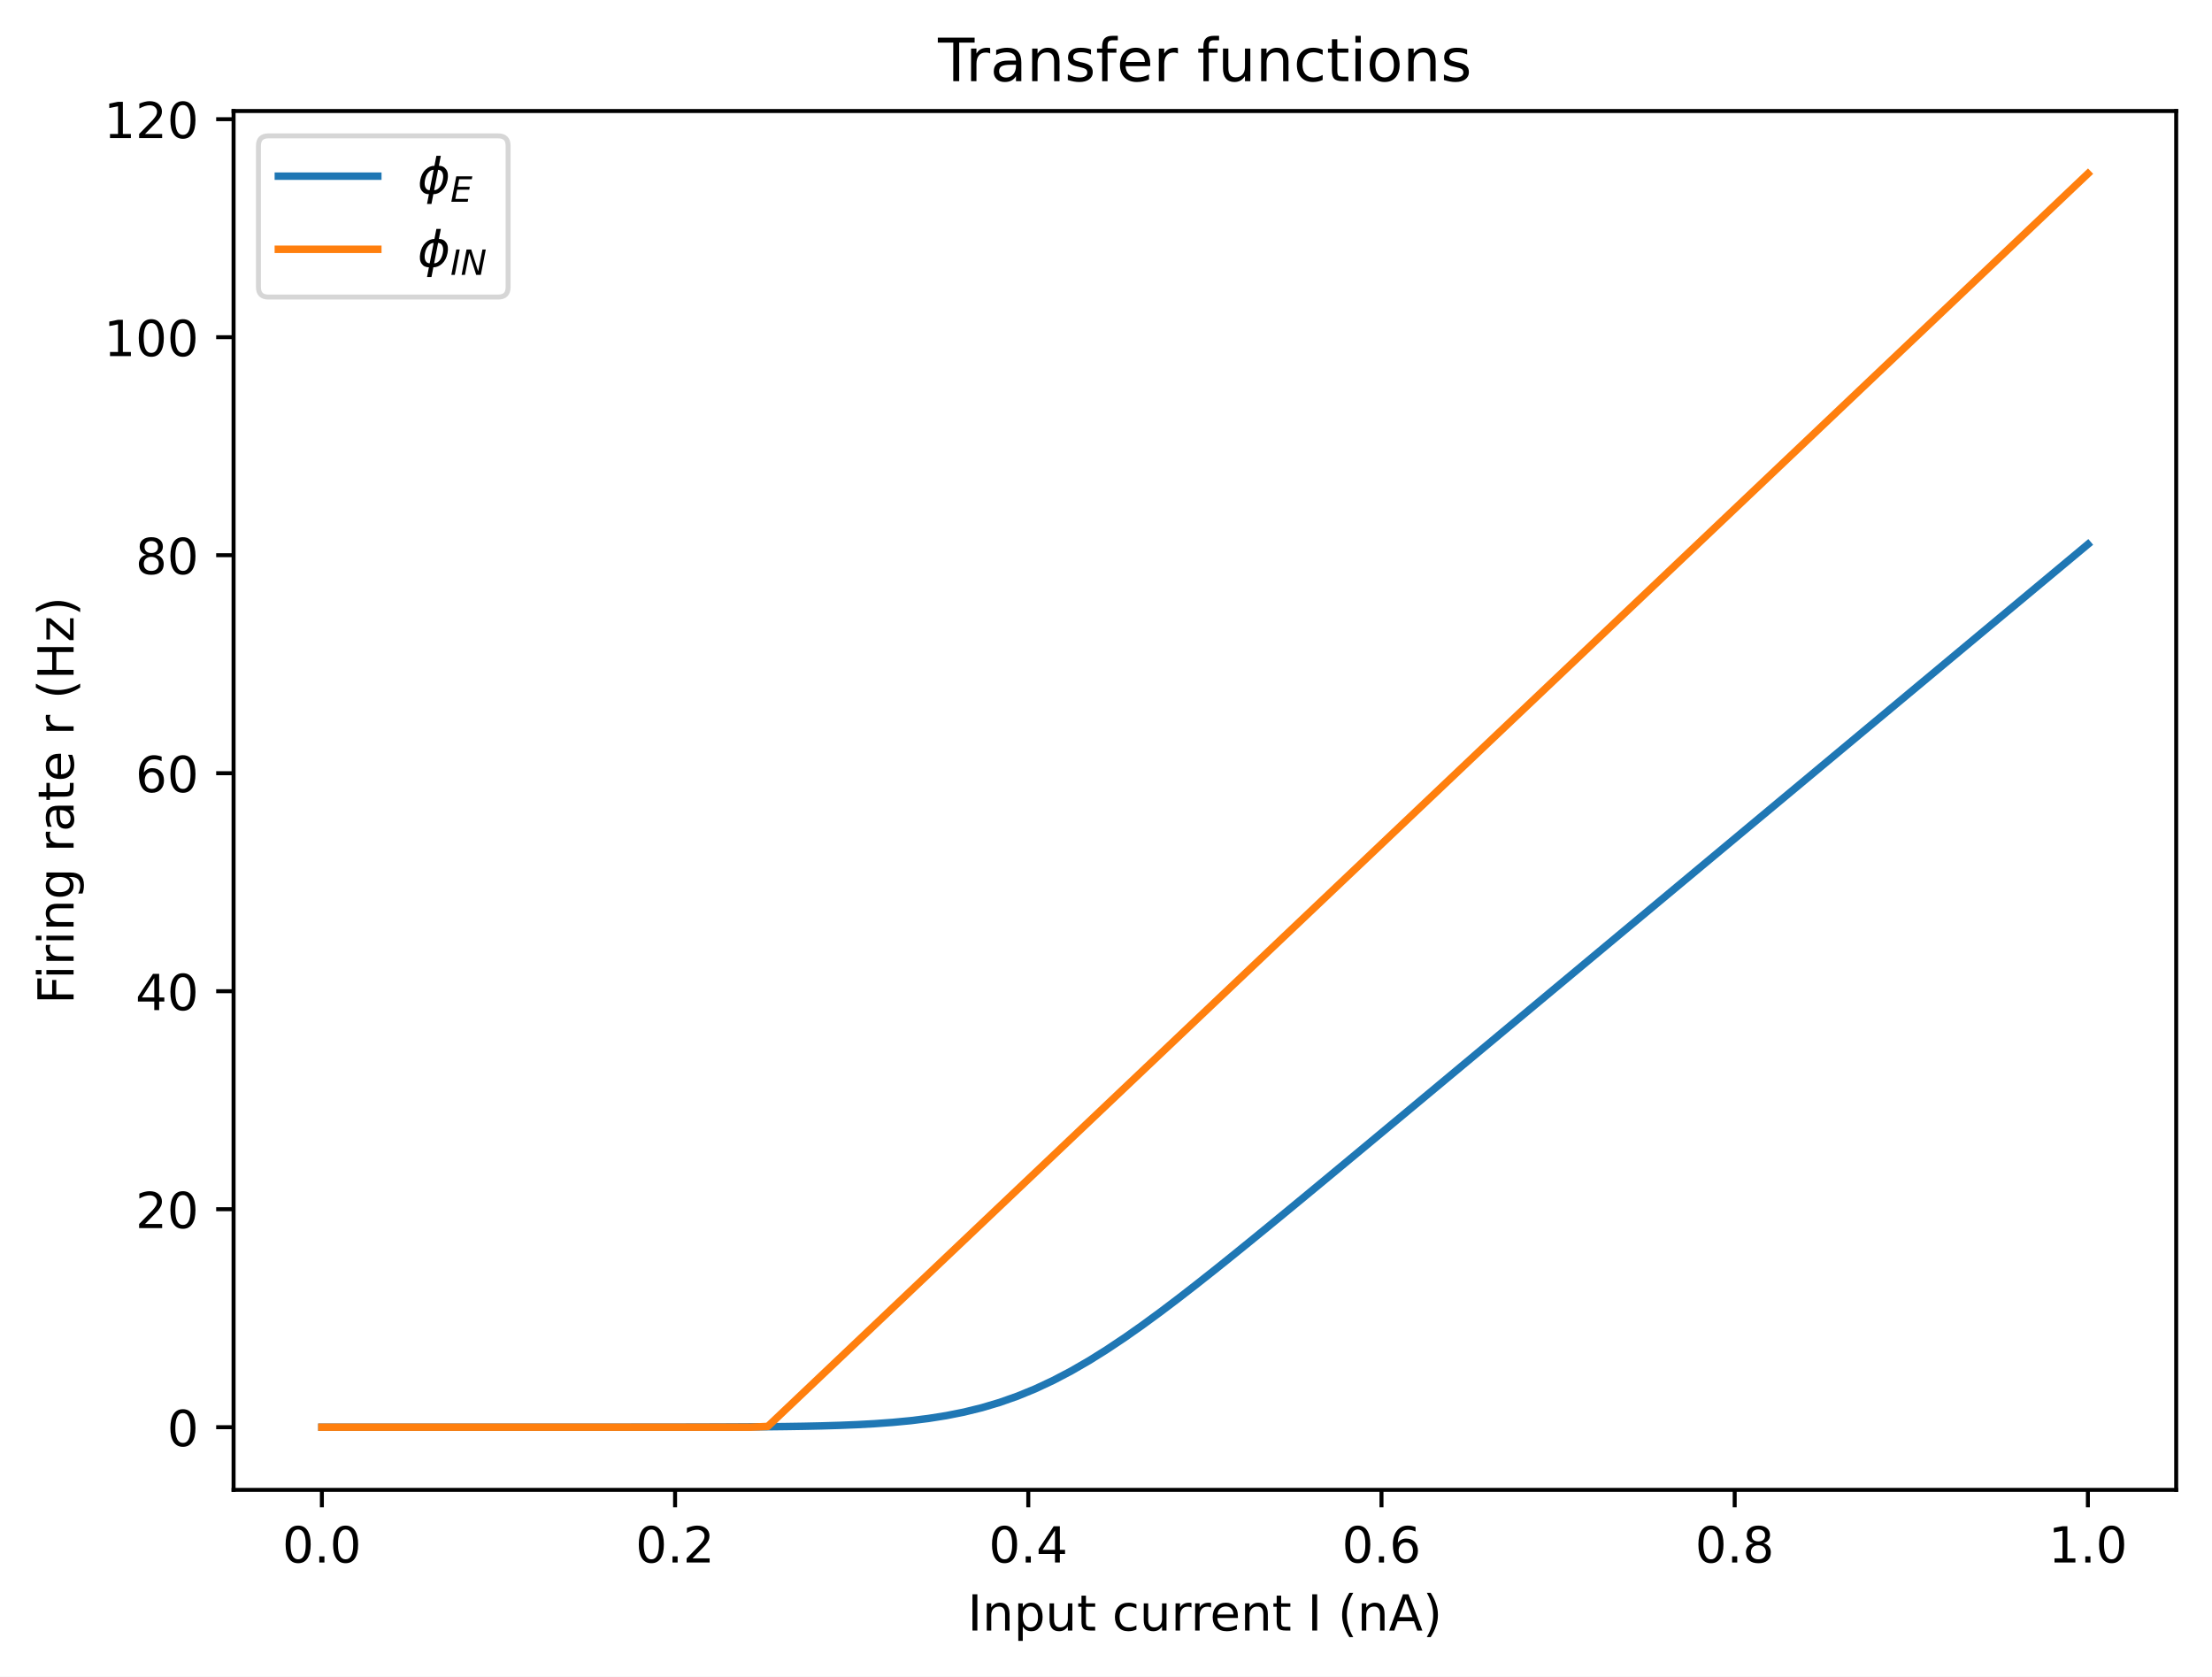
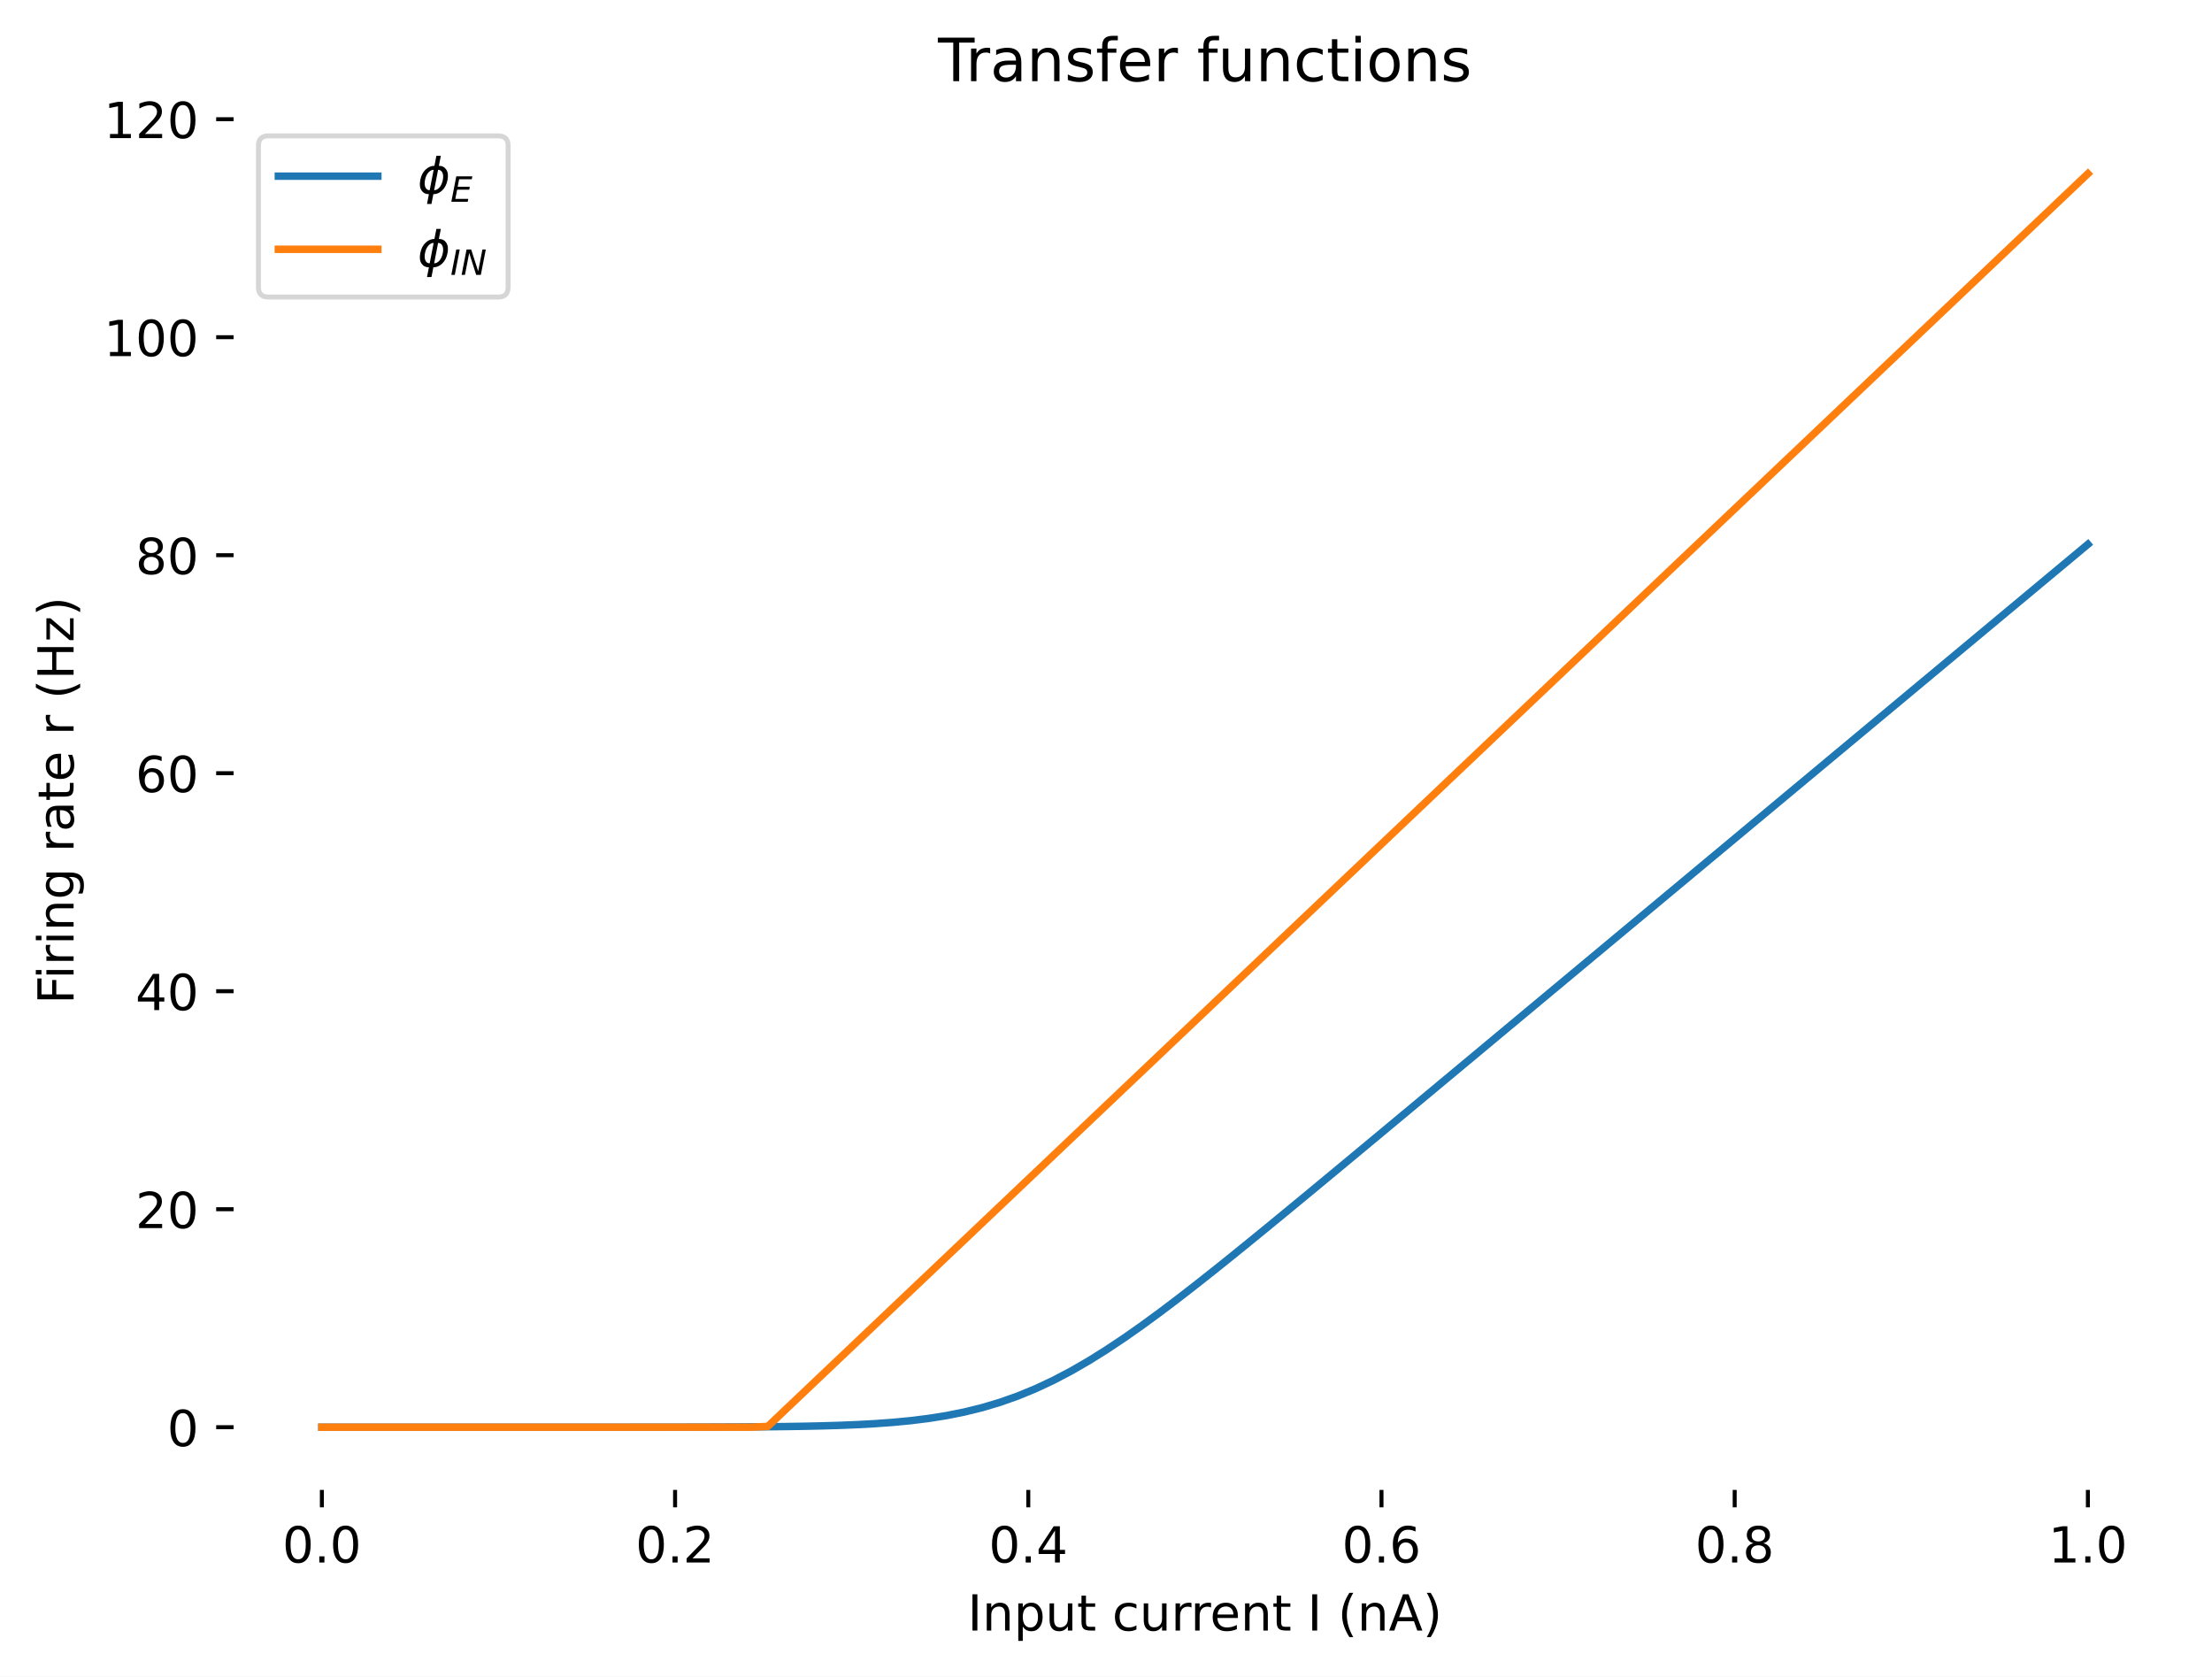
<svg xmlns="http://www.w3.org/2000/svg" xmlns:xlink="http://www.w3.org/1999/xlink" width="444.766pt" height="337.074pt" viewBox="0 0 444.766 337.074" version="1.1">
  <defs>
    <style type="text/css">*{stroke-linejoin: round; stroke-linecap: butt}</style>
  </defs>
  <g id="figure_1">
    <g id="patch_1">
      <path d="M 0 337.074  L 444.766 337.074  L 444.766 0  L 0 0  z " style="fill: #ffffff" />
    </g>
    <g id="axes_1">
      <g id="patch_2">
        <path d="M 46.966 299.518  L 437.566 299.518  L 437.566 22.318  L 46.966 22.318  z " style="fill: #ffffff" />
      </g>
      <g id="matplotlib.axis_1">
        <g id="xtick_1">
          <g id="line2d_1">
            <defs>
-               <path id="m1533c04a6b" d="M 0 0  L 0 3.5  " style="stroke: #000000; stroke-width: 0.8" />
-             </defs>
-             <g>
-               <use xlink:href="#m1533c04a6b" x="64.72" y="299.518" style="stroke: #000000; stroke-width: 0.8" />
+               <path id="m8842fc9a9f" d="M 0 0  L 0 3.5  " style="stroke: #000000; stroke-width: 0.8" />
+             </defs>
+             <g>
+               <use xlink:href="#m8842fc9a9f" x="64.72" y="299.518" style="stroke: #000000; stroke-width: 0.8" />
            </g>
          </g>
          <g id="text_1">
            <g transform="translate(56.76861 314.1166) scale(0.1 -0.1)">
              <defs>
                <path id="DejaVuSans-30" d="M 2034 4250  Q 1547 4250 1301 3770  Q 1056 3291 1056 2328  Q 1056 1369 1301 889  Q 1547 409 2034 409  Q 2525 409 2770 889  Q 3016 1369 3016 2328  Q 3016 3291 2770 3770  Q 2525 4250 2034 4250  z M 2034 4750  Q 2819 4750 3233 4129  Q 3647 3509 3647 2328  Q 3647 1150 3233 529  Q 2819 -91 2034 -91  Q 1250 -91 836 529  Q 422 1150 422 2328  Q 422 3509 836 4129  Q 1250 4750 2034 4750  z " transform="scale(0.015625)" />
                <path id="DejaVuSans-2e" d="M 684 794  L 1344 794  L 1344 0  L 684 0  L 684 794  z " transform="scale(0.015625)" />
              </defs>
              <use xlink:href="#DejaVuSans-30" />
              <use xlink:href="#DejaVuSans-2e" x="63.623" />
              <use xlink:href="#DejaVuSans-30" x="95.41" />
            </g>
          </g>
        </g>
        <g id="xtick_2">
          <g id="line2d_2">
            <g>
-               <use xlink:href="#m1533c04a6b" x="135.738" y="299.518" style="stroke: #000000; stroke-width: 0.8" />
+               <use xlink:href="#m8842fc9a9f" x="135.738" y="299.518" style="stroke: #000000; stroke-width: 0.8" />
            </g>
          </g>
          <g id="text_2">
            <g transform="translate(127.7868 314.1166) scale(0.1 -0.1)">
              <defs>
                <path id="DejaVuSans-32" d="M 1228 531  L 3431 531  L 3431 0  L 469 0  L 469 531  Q 828 903 1448 1529  Q 2069 2156 2228 2338  Q 2531 2678 2651 2914  Q 2772 3150 2772 3378  Q 2772 3750 2511 3984  Q 2250 4219 1831 4219  Q 1534 4219 1204 4116  Q 875 4013 500 3803  L 500 4441  Q 881 4594 1212 4672  Q 1544 4750 1819 4750  Q 2544 4750 2975 4387  Q 3406 4025 3406 3419  Q 3406 3131 3298 2873  Q 3191 2616 2906 2266  Q 2828 2175 2409 1742  Q 1991 1309 1228 531  z " transform="scale(0.015625)" />
              </defs>
              <use xlink:href="#DejaVuSans-30" />
              <use xlink:href="#DejaVuSans-2e" x="63.623" />
              <use xlink:href="#DejaVuSans-32" x="95.41" />
            </g>
          </g>
        </g>
        <g id="xtick_3">
          <g id="line2d_3">
            <g>
-               <use xlink:href="#m1533c04a6b" x="206.757" y="299.518" style="stroke: #000000; stroke-width: 0.8" />
+               <use xlink:href="#m8842fc9a9f" x="206.757" y="299.518" style="stroke: #000000; stroke-width: 0.8" />
            </g>
          </g>
          <g id="text_3">
            <g transform="translate(198.805 314.1166) scale(0.1 -0.1)">
              <defs>
                <path id="DejaVuSans-34" d="M 2419 4116  L 825 1625  L 2419 1625  L 2419 4116  z M 2253 4666  L 3047 4666  L 3047 1625  L 3713 1625  L 3713 1100  L 3047 1100  L 3047 0  L 2419 0  L 2419 1100  L 313 1100  L 313 1709  L 2253 4666  z " transform="scale(0.015625)" />
              </defs>
              <use xlink:href="#DejaVuSans-30" />
              <use xlink:href="#DejaVuSans-2e" x="63.623" />
              <use xlink:href="#DejaVuSans-34" x="95.41" />
            </g>
          </g>
        </g>
        <g id="xtick_4">
          <g id="line2d_4">
            <g>
-               <use xlink:href="#m1533c04a6b" x="277.775" y="299.518" style="stroke: #000000; stroke-width: 0.8" />
+               <use xlink:href="#m8842fc9a9f" x="277.775" y="299.518" style="stroke: #000000; stroke-width: 0.8" />
            </g>
          </g>
          <g id="text_4">
            <g transform="translate(269.8232 314.1166) scale(0.1 -0.1)">
              <defs>
                <path id="DejaVuSans-36" d="M 2113 2584  Q 1688 2584 1439 2293  Q 1191 2003 1191 1497  Q 1191 994 1439 701  Q 1688 409 2113 409  Q 2538 409 2786 701  Q 3034 994 3034 1497  Q 3034 2003 2786 2293  Q 2538 2584 2113 2584  z M 3366 4563  L 3366 3988  Q 3128 4100 2886 4159  Q 2644 4219 2406 4219  Q 1781 4219 1451 3797  Q 1122 3375 1075 2522  Q 1259 2794 1537 2939  Q 1816 3084 2150 3084  Q 2853 3084 3261 2657  Q 3669 2231 3669 1497  Q 3669 778 3244 343  Q 2819 -91 2113 -91  Q 1303 -91 875 529  Q 447 1150 447 2328  Q 447 3434 972 4092  Q 1497 4750 2381 4750  Q 2619 4750 2861 4703  Q 3103 4656 3366 4563  z " transform="scale(0.015625)" />
              </defs>
              <use xlink:href="#DejaVuSans-30" />
              <use xlink:href="#DejaVuSans-2e" x="63.623" />
              <use xlink:href="#DejaVuSans-36" x="95.41" />
            </g>
          </g>
        </g>
        <g id="xtick_5">
          <g id="line2d_5">
            <g>
-               <use xlink:href="#m1533c04a6b" x="348.793" y="299.518" style="stroke: #000000; stroke-width: 0.8" />
+               <use xlink:href="#m8842fc9a9f" x="348.793" y="299.518" style="stroke: #000000; stroke-width: 0.8" />
            </g>
          </g>
          <g id="text_5">
            <g transform="translate(340.8413 314.1166) scale(0.1 -0.1)">
              <defs>
                <path id="DejaVuSans-38" d="M 2034 2216  Q 1584 2216 1326 1975  Q 1069 1734 1069 1313  Q 1069 891 1326 650  Q 1584 409 2034 409  Q 2484 409 2743 651  Q 3003 894 3003 1313  Q 3003 1734 2745 1975  Q 2488 2216 2034 2216  z M 1403 2484  Q 997 2584 770 2862  Q 544 3141 544 3541  Q 544 4100 942 4425  Q 1341 4750 2034 4750  Q 2731 4750 3128 4425  Q 3525 4100 3525 3541  Q 3525 3141 3298 2862  Q 3072 2584 2669 2484  Q 3125 2378 3379 2068  Q 3634 1759 3634 1313  Q 3634 634 3220 271  Q 2806 -91 2034 -91  Q 1263 -91 848 271  Q 434 634 434 1313  Q 434 1759 690 2068  Q 947 2378 1403 2484  z M 1172 3481  Q 1172 3119 1398 2916  Q 1625 2713 2034 2713  Q 2441 2713 2670 2916  Q 2900 3119 2900 3481  Q 2900 3844 2670 4047  Q 2441 4250 2034 4250  Q 1625 4250 1398 4047  Q 1172 3844 1172 3481  z " transform="scale(0.015625)" />
              </defs>
              <use xlink:href="#DejaVuSans-30" />
              <use xlink:href="#DejaVuSans-2e" x="63.623" />
              <use xlink:href="#DejaVuSans-38" x="95.41" />
            </g>
          </g>
        </g>
        <g id="xtick_6">
          <g id="line2d_6">
            <g>
-               <use xlink:href="#m1533c04a6b" x="419.811" y="299.518" style="stroke: #000000; stroke-width: 0.8" />
+               <use xlink:href="#m8842fc9a9f" x="419.811" y="299.518" style="stroke: #000000; stroke-width: 0.8" />
            </g>
          </g>
          <g id="text_6">
            <g transform="translate(411.8595 314.1166) scale(0.1 -0.1)">
              <defs>
                <path id="DejaVuSans-31" d="M 794 531  L 1825 531  L 1825 4091  L 703 3866  L 703 4441  L 1819 4666  L 2450 4666  L 2450 531  L 3481 531  L 3481 0  L 794 0  L 794 531  z " transform="scale(0.015625)" />
              </defs>
              <use xlink:href="#DejaVuSans-31" />
              <use xlink:href="#DejaVuSans-2e" x="63.623" />
              <use xlink:href="#DejaVuSans-30" x="95.41" />
            </g>
          </g>
        </g>
        <g id="text_7">
          <g transform="translate(194.5516 327.7947) scale(0.1 -0.1)">
            <defs>
              <path id="DejaVuSans-49" d="M 628 4666  L 1259 4666  L 1259 0  L 628 0  L 628 4666  z " transform="scale(0.015625)" />
              <path id="DejaVuSans-6e" d="M 3513 2113  L 3513 0  L 2938 0  L 2938 2094  Q 2938 2591 2744 2837  Q 2550 3084 2163 3084  Q 1697 3084 1428 2787  Q 1159 2491 1159 1978  L 1159 0  L 581 0  L 581 3500  L 1159 3500  L 1159 2956  Q 1366 3272 1645 3428  Q 1925 3584 2291 3584  Q 2894 3584 3203 3211  Q 3513 2838 3513 2113  z " transform="scale(0.015625)" />
              <path id="DejaVuSans-70" d="M 1159 525  L 1159 -1331  L 581 -1331  L 581 3500  L 1159 3500  L 1159 2969  Q 1341 3281 1617 3432  Q 1894 3584 2278 3584  Q 2916 3584 3314 3078  Q 3713 2572 3713 1747  Q 3713 922 3314 415  Q 2916 -91 2278 -91  Q 1894 -91 1617 61  Q 1341 213 1159 525  z M 3116 1747  Q 3116 2381 2855 2742  Q 2594 3103 2138 3103  Q 1681 3103 1420 2742  Q 1159 2381 1159 1747  Q 1159 1113 1420 752  Q 1681 391 2138 391  Q 2594 391 2855 752  Q 3116 1113 3116 1747  z " transform="scale(0.015625)" />
              <path id="DejaVuSans-75" d="M 544 1381  L 544 3500  L 1119 3500  L 1119 1403  Q 1119 906 1312 657  Q 1506 409 1894 409  Q 2359 409 2629 706  Q 2900 1003 2900 1516  L 2900 3500  L 3475 3500  L 3475 0  L 2900 0  L 2900 538  Q 2691 219 2414 64  Q 2138 -91 1772 -91  Q 1169 -91 856 284  Q 544 659 544 1381  z M 1991 3584  L 1991 3584  z " transform="scale(0.015625)" />
              <path id="DejaVuSans-74" d="M 1172 4494  L 1172 3500  L 2356 3500  L 2356 3053  L 1172 3053  L 1172 1153  Q 1172 725 1289 603  Q 1406 481 1766 481  L 2356 481  L 2356 0  L 1766 0  Q 1100 0 847 248  Q 594 497 594 1153  L 594 3053  L 172 3053  L 172 3500  L 594 3500  L 594 4494  L 1172 4494  z " transform="scale(0.015625)" />
              <path id="DejaVuSans-20" transform="scale(0.015625)" />
              <path id="DejaVuSans-63" d="M 3122 3366  L 3122 2828  Q 2878 2963 2633 3030  Q 2388 3097 2138 3097  Q 1578 3097 1268 2742  Q 959 2388 959 1747  Q 959 1106 1268 751  Q 1578 397 2138 397  Q 2388 397 2633 464  Q 2878 531 3122 666  L 3122 134  Q 2881 22 2623 -34  Q 2366 -91 2075 -91  Q 1284 -91 818 406  Q 353 903 353 1747  Q 353 2603 823 3093  Q 1294 3584 2113 3584  Q 2378 3584 2631 3529  Q 2884 3475 3122 3366  z " transform="scale(0.015625)" />
              <path id="DejaVuSans-72" d="M 2631 2963  Q 2534 3019 2420 3045  Q 2306 3072 2169 3072  Q 1681 3072 1420 2755  Q 1159 2438 1159 1844  L 1159 0  L 581 0  L 581 3500  L 1159 3500  L 1159 2956  Q 1341 3275 1631 3429  Q 1922 3584 2338 3584  Q 2397 3584 2469 3576  Q 2541 3569 2628 3553  L 2631 2963  z " transform="scale(0.015625)" />
              <path id="DejaVuSans-65" d="M 3597 1894  L 3597 1613  L 953 1613  Q 991 1019 1311 708  Q 1631 397 2203 397  Q 2534 397 2845 478  Q 3156 559 3463 722  L 3463 178  Q 3153 47 2828 -22  Q 2503 -91 2169 -91  Q 1331 -91 842 396  Q 353 884 353 1716  Q 353 2575 817 3079  Q 1281 3584 2069 3584  Q 2775 3584 3186 3129  Q 3597 2675 3597 1894  z M 3022 2063  Q 3016 2534 2758 2815  Q 2500 3097 2075 3097  Q 1594 3097 1305 2825  Q 1016 2553 972 2059  L 3022 2063  z " transform="scale(0.015625)" />
              <path id="DejaVuSans-28" d="M 1984 4856  Q 1566 4138 1362 3434  Q 1159 2731 1159 2009  Q 1159 1288 1364 580  Q 1569 -128 1984 -844  L 1484 -844  Q 1016 -109 783 600  Q 550 1309 550 2009  Q 550 2706 781 3412  Q 1013 4119 1484 4856  L 1984 4856  z " transform="scale(0.015625)" />
              <path id="DejaVuSans-41" d="M 2188 4044  L 1331 1722  L 3047 1722  L 2188 4044  z M 1831 4666  L 2547 4666  L 4325 0  L 3669 0  L 3244 1197  L 1141 1197  L 716 0  L 50 0  L 1831 4666  z " transform="scale(0.015625)" />
              <path id="DejaVuSans-29" d="M 513 4856  L 1013 4856  Q 1481 4119 1714 3412  Q 1947 2706 1947 2009  Q 1947 1309 1714 600  Q 1481 -109 1013 -844  L 513 -844  Q 928 -128 1133 580  Q 1338 1288 1338 2009  Q 1338 2731 1133 3434  Q 928 4138 513 4856  z " transform="scale(0.015625)" />
            </defs>
            <use xlink:href="#DejaVuSans-49" />
            <use xlink:href="#DejaVuSans-6e" x="29.492" />
            <use xlink:href="#DejaVuSans-70" x="92.871" />
            <use xlink:href="#DejaVuSans-75" x="156.348" />
            <use xlink:href="#DejaVuSans-74" x="219.727" />
            <use xlink:href="#DejaVuSans-20" x="258.936" />
            <use xlink:href="#DejaVuSans-63" x="290.723" />
            <use xlink:href="#DejaVuSans-75" x="345.703" />
            <use xlink:href="#DejaVuSans-72" x="409.082" />
            <use xlink:href="#DejaVuSans-72" x="448.445" />
            <use xlink:href="#DejaVuSans-65" x="487.309" />
            <use xlink:href="#DejaVuSans-6e" x="548.832" />
            <use xlink:href="#DejaVuSans-74" x="612.211" />
            <use xlink:href="#DejaVuSans-20" x="651.42" />
            <use xlink:href="#DejaVuSans-49" x="683.207" />
            <use xlink:href="#DejaVuSans-20" x="712.699" />
            <use xlink:href="#DejaVuSans-28" x="744.486" />
            <use xlink:href="#DejaVuSans-6e" x="783.5" />
            <use xlink:href="#DejaVuSans-41" x="846.879" />
            <use xlink:href="#DejaVuSans-29" x="915.287" />
          </g>
        </g>
      </g>
      <g id="matplotlib.axis_2">
        <g id="ytick_1">
          <g id="line2d_7">
            <defs>
-               <path id="m92f92d5580" d="M 0 0  L -3.5 0  " style="stroke: #000000; stroke-width: 0.8" />
-             </defs>
-             <g>
-               <use xlink:href="#m92f92d5580" x="46.966" y="286.918" style="stroke: #000000; stroke-width: 0.8" />
+               <path id="ma4f7af362f" d="M 0 0  L -3.5 0  " style="stroke: #000000; stroke-width: 0.8" />
+             </defs>
+             <g>
+               <use xlink:href="#ma4f7af362f" x="46.966" y="286.918" style="stroke: #000000; stroke-width: 0.8" />
            </g>
          </g>
          <g id="text_8">
            <g transform="translate(33.60312 290.7173) scale(0.1 -0.1)">
              <use xlink:href="#DejaVuSans-30" />
            </g>
          </g>
        </g>
        <g id="ytick_2">
          <g id="line2d_8">
            <g>
-               <use xlink:href="#m92f92d5580" x="46.966" y="243.092" style="stroke: #000000; stroke-width: 0.8" />
+               <use xlink:href="#ma4f7af362f" x="46.966" y="243.092" style="stroke: #000000; stroke-width: 0.8" />
            </g>
          </g>
          <g id="text_9">
            <g transform="translate(27.24063 246.8913) scale(0.1 -0.1)">
              <use xlink:href="#DejaVuSans-32" />
              <use xlink:href="#DejaVuSans-30" x="63.623" />
            </g>
          </g>
        </g>
        <g id="ytick_3">
          <g id="line2d_9">
            <g>
-               <use xlink:href="#m92f92d5580" x="46.966" y="199.266" style="stroke: #000000; stroke-width: 0.8" />
+               <use xlink:href="#ma4f7af362f" x="46.966" y="199.266" style="stroke: #000000; stroke-width: 0.8" />
            </g>
          </g>
          <g id="text_10">
            <g transform="translate(27.24063 203.0652) scale(0.1 -0.1)">
              <use xlink:href="#DejaVuSans-34" />
              <use xlink:href="#DejaVuSans-30" x="63.623" />
            </g>
          </g>
        </g>
        <g id="ytick_4">
          <g id="line2d_10">
            <g>
-               <use xlink:href="#m92f92d5580" x="46.966" y="155.44" style="stroke: #000000; stroke-width: 0.8" />
+               <use xlink:href="#ma4f7af362f" x="46.966" y="155.44" style="stroke: #000000; stroke-width: 0.8" />
            </g>
          </g>
          <g id="text_11">
            <g transform="translate(27.24063 159.2391) scale(0.1 -0.1)">
              <use xlink:href="#DejaVuSans-36" />
              <use xlink:href="#DejaVuSans-30" x="63.623" />
            </g>
          </g>
        </g>
        <g id="ytick_5">
          <g id="line2d_11">
            <g>
-               <use xlink:href="#m92f92d5580" x="46.966" y="111.614" style="stroke: #000000; stroke-width: 0.8" />
+               <use xlink:href="#ma4f7af362f" x="46.966" y="111.614" style="stroke: #000000; stroke-width: 0.8" />
            </g>
          </g>
          <g id="text_12">
            <g transform="translate(27.24063 115.413) scale(0.1 -0.1)">
              <use xlink:href="#DejaVuSans-38" />
              <use xlink:href="#DejaVuSans-30" x="63.623" />
            </g>
          </g>
        </g>
        <g id="ytick_6">
          <g id="line2d_12">
            <g>
-               <use xlink:href="#m92f92d5580" x="46.966" y="67.788" style="stroke: #000000; stroke-width: 0.8" />
+               <use xlink:href="#ma4f7af362f" x="46.966" y="67.788" style="stroke: #000000; stroke-width: 0.8" />
            </g>
          </g>
          <g id="text_13">
            <g transform="translate(20.87813 71.58691) scale(0.1 -0.1)">
              <use xlink:href="#DejaVuSans-31" />
              <use xlink:href="#DejaVuSans-30" x="63.623" />
              <use xlink:href="#DejaVuSans-30" x="127.246" />
            </g>
          </g>
        </g>
        <g id="ytick_7">
          <g id="line2d_13">
            <g>
-               <use xlink:href="#m92f92d5580" x="46.966" y="23.962" style="stroke: #000000; stroke-width: 0.8" />
+               <use xlink:href="#ma4f7af362f" x="46.966" y="23.962" style="stroke: #000000; stroke-width: 0.8" />
            </g>
          </g>
          <g id="text_14">
            <g transform="translate(20.87813 27.76082) scale(0.1 -0.1)">
              <use xlink:href="#DejaVuSans-31" />
              <use xlink:href="#DejaVuSans-32" x="63.623" />
              <use xlink:href="#DejaVuSans-30" x="127.246" />
            </g>
          </g>
        </g>
        <g id="text_15">
          <g transform="translate(14.79844 201.8728) rotate(-90) scale(0.1 -0.1)">
            <defs>
              <path id="DejaVuSans-46" d="M 628 4666  L 3309 4666  L 3309 4134  L 1259 4134  L 1259 2759  L 3109 2759  L 3109 2228  L 1259 2228  L 1259 0  L 628 0  L 628 4666  z " transform="scale(0.015625)" />
              <path id="DejaVuSans-69" d="M 603 3500  L 1178 3500  L 1178 0  L 603 0  L 603 3500  z M 603 4863  L 1178 4863  L 1178 4134  L 603 4134  L 603 4863  z " transform="scale(0.015625)" />
              <path id="DejaVuSans-67" d="M 2906 1791  Q 2906 2416 2648 2759  Q 2391 3103 1925 3103  Q 1463 3103 1205 2759  Q 947 2416 947 1791  Q 947 1169 1205 825  Q 1463 481 1925 481  Q 2391 481 2648 825  Q 2906 1169 2906 1791  z M 3481 434  Q 3481 -459 3084 -895  Q 2688 -1331 1869 -1331  Q 1566 -1331 1297 -1286  Q 1028 -1241 775 -1147  L 775 -588  Q 1028 -725 1275 -790  Q 1522 -856 1778 -856  Q 2344 -856 2625 -561  Q 2906 -266 2906 331  L 2906 616  Q 2728 306 2450 153  Q 2172 0 1784 0  Q 1141 0 747 490  Q 353 981 353 1791  Q 353 2603 747 3093  Q 1141 3584 1784 3584  Q 2172 3584 2450 3431  Q 2728 3278 2906 2969  L 2906 3500  L 3481 3500  L 3481 434  z " transform="scale(0.015625)" />
              <path id="DejaVuSans-61" d="M 2194 1759  Q 1497 1759 1228 1600  Q 959 1441 959 1056  Q 959 750 1161 570  Q 1363 391 1709 391  Q 2188 391 2477 730  Q 2766 1069 2766 1631  L 2766 1759  L 2194 1759  z M 3341 1997  L 3341 0  L 2766 0  L 2766 531  Q 2569 213 2275 61  Q 1981 -91 1556 -91  Q 1019 -91 701 211  Q 384 513 384 1019  Q 384 1609 779 1909  Q 1175 2209 1959 2209  L 2766 2209  L 2766 2266  Q 2766 2663 2505 2880  Q 2244 3097 1772 3097  Q 1472 3097 1187 3025  Q 903 2953 641 2809  L 641 3341  Q 956 3463 1253 3523  Q 1550 3584 1831 3584  Q 2591 3584 2966 3190  Q 3341 2797 3341 1997  z " transform="scale(0.015625)" />
              <path id="DejaVuSans-48" d="M 628 4666  L 1259 4666  L 1259 2753  L 3553 2753  L 3553 4666  L 4184 4666  L 4184 0  L 3553 0  L 3553 2222  L 1259 2222  L 1259 0  L 628 0  L 628 4666  z " transform="scale(0.015625)" />
              <path id="DejaVuSans-7a" d="M 353 3500  L 3084 3500  L 3084 2975  L 922 459  L 3084 459  L 3084 0  L 275 0  L 275 525  L 2438 3041  L 353 3041  L 353 3500  z " transform="scale(0.015625)" />
            </defs>
            <use xlink:href="#DejaVuSans-46" />
            <use xlink:href="#DejaVuSans-69" x="50.27" />
            <use xlink:href="#DejaVuSans-72" x="78.053" />
            <use xlink:href="#DejaVuSans-69" x="119.166" />
            <use xlink:href="#DejaVuSans-6e" x="146.949" />
            <use xlink:href="#DejaVuSans-67" x="210.328" />
            <use xlink:href="#DejaVuSans-20" x="273.805" />
            <use xlink:href="#DejaVuSans-72" x="305.592" />
            <use xlink:href="#DejaVuSans-61" x="346.705" />
            <use xlink:href="#DejaVuSans-74" x="407.984" />
            <use xlink:href="#DejaVuSans-65" x="447.193" />
            <use xlink:href="#DejaVuSans-20" x="508.717" />
            <use xlink:href="#DejaVuSans-72" x="540.504" />
            <use xlink:href="#DejaVuSans-20" x="581.617" />
            <use xlink:href="#DejaVuSans-28" x="613.404" />
            <use xlink:href="#DejaVuSans-48" x="652.418" />
            <use xlink:href="#DejaVuSans-7a" x="727.613" />
            <use xlink:href="#DejaVuSans-29" x="780.104" />
          </g>
        </g>
      </g>
      <g id="line2d_14">
-         <path d="M 64.72 286.918  L 68.307 286.918  L 71.894 286.918  L 75.481 286.918  L 79.067 286.918  L 82.654 286.918  L 86.241 286.918  L 89.828 286.918  L 93.414 286.918  L 97.001 286.918  L 100.588 286.918  L 104.175 286.918  L 107.761 286.917  L 111.348 286.917  L 114.935 286.916  L 118.522 286.916  L 122.109 286.915  L 125.695 286.913  L 129.282 286.911  L 132.869 286.907  L 136.456 286.903  L 140.042 286.896  L 143.629 286.886  L 147.216 286.872  L 150.803 286.851  L 154.39 286.823  L 157.976 286.783  L 161.563 286.728  L 165.15 286.651  L 168.737 286.545  L 172.323 286.4  L 175.91 286.205  L 179.497 285.945  L 183.084 285.603  L 186.671 285.158  L 190.257 284.59  L 193.844 283.876  L 197.431 282.995  L 201.018 281.928  L 204.604 280.662  L 208.191 279.189  L 211.778 277.508  L 215.365 275.625  L 218.952 273.554  L 222.538 271.311  L 226.125 268.919  L 229.712 266.398  L 233.299 263.771  L 236.885 261.058  L 240.472 258.277  L 244.059 255.442  L 247.646 252.567  L 251.233 249.661  L 254.819 246.733  L 258.406 243.787  L 261.993 240.829  L 265.58 237.863  L 269.166 234.89  L 272.753 231.912  L 276.34 228.931  L 279.927 225.948  L 283.514 222.964  L 287.1 219.978  L 290.687 216.992  L 294.274 214.005  L 297.861 211.018  L 301.447 208.03  L 305.034 205.042  L 308.621 202.054  L 312.208 199.066  L 315.795 196.078  L 319.381 193.09  L 322.968 190.102  L 326.555 187.114  L 330.142 184.126  L 333.728 181.138  L 337.315 178.15  L 340.902 175.162  L 344.489 172.173  L 348.076 169.185  L 351.662 166.197  L 355.249 163.209  L 358.836 160.221  L 362.423 157.233  L 366.009 154.245  L 369.596 151.256  L 373.183 148.268  L 376.77 145.28  L 380.357 142.292  L 383.943 139.304  L 387.53 136.316  L 391.117 133.328  L 394.704 130.339  L 398.29 127.351  L 401.877 124.363  L 405.464 121.375  L 409.051 118.387  L 412.638 115.399  L 416.224 112.411  L 419.811 109.422  " clip-path="url(#p9912634ec6)" style="fill: none; stroke: #1f77b4; stroke-width: 1.5; stroke-linecap: square" />
+         <path d="M 64.72 286.918  L 68.307 286.918  L 71.894 286.918  L 75.481 286.918  L 79.067 286.918  L 82.654 286.918  L 86.241 286.918  L 89.828 286.918  L 93.414 286.918  L 97.001 286.918  L 100.588 286.918  L 104.175 286.918  L 107.761 286.917  L 111.348 286.917  L 114.935 286.916  L 118.522 286.916  L 122.109 286.915  L 125.695 286.913  L 129.282 286.911  L 132.869 286.907  L 136.456 286.903  L 140.042 286.896  L 143.629 286.886  L 147.216 286.872  L 150.803 286.851  L 154.39 286.823  L 157.976 286.783  L 161.563 286.728  L 165.15 286.651  L 168.737 286.545  L 172.323 286.4  L 175.91 286.205  L 179.497 285.945  L 183.084 285.603  L 186.671 285.158  L 190.257 284.59  L 193.844 283.876  L 197.431 282.995  L 201.018 281.928  L 204.604 280.662  L 208.191 279.189  L 211.778 277.508  L 215.365 275.625  L 218.952 273.554  L 222.538 271.311  L 226.125 268.919  L 229.712 266.398  L 233.299 263.771  L 236.885 261.058  L 240.472 258.277  L 244.059 255.442  L 247.646 252.567  L 251.233 249.661  L 254.819 246.733  L 258.406 243.787  L 261.993 240.829  L 265.58 237.863  L 269.166 234.89  L 272.753 231.912  L 276.34 228.931  L 279.927 225.948  L 283.514 222.964  L 287.1 219.978  L 290.687 216.992  L 294.274 214.005  L 297.861 211.018  L 301.447 208.03  L 305.034 205.042  L 308.621 202.054  L 312.208 199.066  L 315.795 196.078  L 319.381 193.09  L 322.968 190.102  L 326.555 187.114  L 330.142 184.126  L 333.728 181.138  L 337.315 178.15  L 340.902 175.162  L 344.489 172.173  L 348.076 169.185  L 351.662 166.197  L 355.249 163.209  L 358.836 160.221  L 362.423 157.233  L 366.009 154.245  L 369.596 151.256  L 373.183 148.268  L 376.77 145.28  L 380.357 142.292  L 383.943 139.304  L 387.53 136.316  L 391.117 133.328  L 394.704 130.339  L 398.29 127.351  L 401.877 124.363  L 405.464 121.375  L 409.051 118.387  L 412.638 115.399  L 416.224 112.411  L 419.811 109.422  " clip-path="url(#p21335b2288)" style="fill: none; stroke: #1f77b4; stroke-width: 1.5; stroke-linecap: square" />
      </g>
      <g id="line2d_15">
-         <path d="M 64.72 286.918  L 68.307 286.918  L 71.894 286.918  L 75.481 286.918  L 79.067 286.918  L 82.654 286.918  L 86.241 286.918  L 89.828 286.918  L 93.414 286.918  L 97.001 286.918  L 100.588 286.918  L 104.175 286.918  L 107.761 286.918  L 111.348 286.918  L 114.935 286.918  L 118.522 286.918  L 122.109 286.918  L 125.695 286.918  L 129.282 286.918  L 132.869 286.918  L 136.456 286.918  L 140.042 286.918  L 143.629 286.918  L 147.216 286.918  L 150.803 286.918  L 154.39 286.752  L 157.976 283.349  L 161.563 279.946  L 165.15 276.543  L 168.737 273.139  L 172.323 269.736  L 175.91 266.333  L 179.497 262.93  L 183.084 259.527  L 186.671 256.124  L 190.257 252.72  L 193.844 249.317  L 197.431 245.914  L 201.018 242.511  L 204.604 239.108  L 208.191 235.705  L 211.778 232.302  L 215.365 228.898  L 218.952 225.495  L 222.538 222.092  L 226.125 218.689  L 229.712 215.286  L 233.299 211.883  L 236.885 208.479  L 240.472 205.076  L 244.059 201.673  L 247.646 198.27  L 251.233 194.867  L 254.819 191.464  L 258.406 188.06  L 261.993 184.657  L 265.58 181.254  L 269.166 177.851  L 272.753 174.448  L 276.34 171.045  L 279.927 167.641  L 283.514 164.238  L 287.1 160.835  L 290.687 157.432  L 294.274 154.029  L 297.861 150.626  L 301.447 147.222  L 305.034 143.819  L 308.621 140.416  L 312.208 137.013  L 315.795 133.61  L 319.381 130.207  L 322.968 126.803  L 326.555 123.4  L 330.142 119.997  L 333.728 116.594  L 337.315 113.191  L 340.902 109.788  L 344.489 106.385  L 348.076 102.981  L 351.662 99.578  L 355.249 96.175  L 358.836 92.772  L 362.423 89.369  L 366.009 85.966  L 369.596 82.562  L 373.183 79.159  L 376.77 75.756  L 380.357 72.353  L 383.943 68.95  L 387.53 65.547  L 391.117 62.143  L 394.704 58.74  L 398.29 55.337  L 401.877 51.934  L 405.464 48.531  L 409.051 45.128  L 412.638 41.724  L 416.224 38.321  L 419.811 34.918  " clip-path="url(#p9912634ec6)" style="fill: none; stroke: #ff7f0e; stroke-width: 1.5; stroke-linecap: square" />
-       </g>
-       <g id="patch_3">
-         <path d="M 46.966 299.518  L 46.966 22.318  " style="fill: none; stroke: #000000; stroke-width: 0.8; stroke-linejoin: miter; stroke-linecap: square" />
-       </g>
-       <g id="patch_4">
-         <path d="M 437.566 299.518  L 437.566 22.318  " style="fill: none; stroke: #000000; stroke-width: 0.8; stroke-linejoin: miter; stroke-linecap: square" />
-       </g>
-       <g id="patch_5">
-         <path d="M 46.966 299.518  L 437.566 299.518  " style="fill: none; stroke: #000000; stroke-width: 0.8; stroke-linejoin: miter; stroke-linecap: square" />
-       </g>
-       <g id="patch_6">
-         <path d="M 46.966 22.318  L 437.566 22.318  " style="fill: none; stroke: #000000; stroke-width: 0.8; stroke-linejoin: miter; stroke-linecap: square" />
+         <path d="M 64.72 286.918  L 68.307 286.918  L 71.894 286.918  L 75.481 286.918  L 79.067 286.918  L 82.654 286.918  L 86.241 286.918  L 89.828 286.918  L 93.414 286.918  L 97.001 286.918  L 100.588 286.918  L 104.175 286.918  L 107.761 286.918  L 111.348 286.918  L 114.935 286.918  L 118.522 286.918  L 122.109 286.918  L 125.695 286.918  L 129.282 286.918  L 132.869 286.918  L 136.456 286.918  L 140.042 286.918  L 143.629 286.918  L 147.216 286.918  L 150.803 286.918  L 154.39 286.752  L 157.976 283.349  L 161.563 279.946  L 165.15 276.543  L 168.737 273.139  L 172.323 269.736  L 175.91 266.333  L 179.497 262.93  L 183.084 259.527  L 186.671 256.124  L 190.257 252.72  L 193.844 249.317  L 197.431 245.914  L 201.018 242.511  L 204.604 239.108  L 208.191 235.705  L 211.778 232.302  L 215.365 228.898  L 218.952 225.495  L 222.538 222.092  L 226.125 218.689  L 229.712 215.286  L 233.299 211.883  L 236.885 208.479  L 240.472 205.076  L 244.059 201.673  L 247.646 198.27  L 251.233 194.867  L 254.819 191.464  L 258.406 188.06  L 261.993 184.657  L 265.58 181.254  L 269.166 177.851  L 272.753 174.448  L 276.34 171.045  L 279.927 167.641  L 283.514 164.238  L 287.1 160.835  L 290.687 157.432  L 294.274 154.029  L 297.861 150.626  L 301.447 147.222  L 305.034 143.819  L 308.621 140.416  L 312.208 137.013  L 315.795 133.61  L 319.381 130.207  L 322.968 126.803  L 326.555 123.4  L 330.142 119.997  L 333.728 116.594  L 337.315 113.191  L 340.902 109.788  L 344.489 106.385  L 348.076 102.981  L 351.662 99.578  L 355.249 96.175  L 358.836 92.772  L 362.423 89.369  L 366.009 85.966  L 369.596 82.562  L 373.183 79.159  L 376.77 75.756  L 380.357 72.353  L 383.943 68.95  L 387.53 65.547  L 391.117 62.143  L 394.704 58.74  L 398.29 55.337  L 401.877 51.934  L 405.464 48.531  L 409.051 45.128  L 412.638 41.724  L 416.224 38.321  L 419.811 34.918  " clip-path="url(#p21335b2288)" style="fill: none; stroke: #ff7f0e; stroke-width: 1.5; stroke-linecap: square" />
      </g>
      <g id="text_16">
        <g transform="translate(188.6022 16.31812) scale(0.12 -0.12)">
          <defs>
            <path id="DejaVuSans-54" d="M -19 4666  L 3928 4666  L 3928 4134  L 2272 4134  L 2272 0  L 1638 0  L 1638 4134  L -19 4134  L -19 4666  z " transform="scale(0.015625)" />
            <path id="DejaVuSans-73" d="M 2834 3397  L 2834 2853  Q 2591 2978 2328 3040  Q 2066 3103 1784 3103  Q 1356 3103 1142 2972  Q 928 2841 928 2578  Q 928 2378 1081 2264  Q 1234 2150 1697 2047  L 1894 2003  Q 2506 1872 2764 1633  Q 3022 1394 3022 966  Q 3022 478 2636 193  Q 2250 -91 1575 -91  Q 1294 -91 989 -36  Q 684 19 347 128  L 347 722  Q 666 556 975 473  Q 1284 391 1588 391  Q 1994 391 2212 530  Q 2431 669 2431 922  Q 2431 1156 2273 1281  Q 2116 1406 1581 1522  L 1381 1569  Q 847 1681 609 1914  Q 372 2147 372 2553  Q 372 3047 722 3315  Q 1072 3584 1716 3584  Q 2034 3584 2315 3537  Q 2597 3491 2834 3397  z " transform="scale(0.015625)" />
            <path id="DejaVuSans-66" d="M 2375 4863  L 2375 4384  L 1825 4384  Q 1516 4384 1395 4259  Q 1275 4134 1275 3809  L 1275 3500  L 2222 3500  L 2222 3053  L 1275 3053  L 1275 0  L 697 0  L 697 3053  L 147 3053  L 147 3500  L 697 3500  L 697 3744  Q 697 4328 969 4595  Q 1241 4863 1831 4863  L 2375 4863  z " transform="scale(0.015625)" />
            <path id="DejaVuSans-6f" d="M 1959 3097  Q 1497 3097 1228 2736  Q 959 2375 959 1747  Q 959 1119 1226 758  Q 1494 397 1959 397  Q 2419 397 2687 759  Q 2956 1122 2956 1747  Q 2956 2369 2687 2733  Q 2419 3097 1959 3097  z M 1959 3584  Q 2709 3584 3137 3096  Q 3566 2609 3566 1747  Q 3566 888 3137 398  Q 2709 -91 1959 -91  Q 1206 -91 779 398  Q 353 888 353 1747  Q 353 2609 779 3096  Q 1206 3584 1959 3584  z " transform="scale(0.015625)" />
          </defs>
          <use xlink:href="#DejaVuSans-54" />
          <use xlink:href="#DejaVuSans-72" x="46.334" />
          <use xlink:href="#DejaVuSans-61" x="87.447" />
          <use xlink:href="#DejaVuSans-6e" x="148.727" />
          <use xlink:href="#DejaVuSans-73" x="212.105" />
          <use xlink:href="#DejaVuSans-66" x="264.205" />
          <use xlink:href="#DejaVuSans-65" x="299.41" />
          <use xlink:href="#DejaVuSans-72" x="360.934" />
          <use xlink:href="#DejaVuSans-20" x="402.047" />
          <use xlink:href="#DejaVuSans-66" x="433.834" />
          <use xlink:href="#DejaVuSans-75" x="469.039" />
          <use xlink:href="#DejaVuSans-6e" x="532.418" />
          <use xlink:href="#DejaVuSans-63" x="595.797" />
          <use xlink:href="#DejaVuSans-74" x="650.777" />
          <use xlink:href="#DejaVuSans-69" x="689.986" />
          <use xlink:href="#DejaVuSans-6f" x="717.77" />
          <use xlink:href="#DejaVuSans-6e" x="778.951" />
          <use xlink:href="#DejaVuSans-73" x="842.33" />
        </g>
      </g>
      <g id="legend_1">
-         <g id="patch_7">
+         <g id="patch_3">
          <path d="M 53.966 59.718  L 100.166 59.718  Q 102.166 59.718 102.166 57.718  L 102.166 29.318  Q 102.166 27.318 100.166 27.318  L 53.966 27.318  Q 51.966 27.318 51.966 29.318  L 51.966 57.718  Q 51.966 59.718 53.966 59.718  z " style="fill: #ffffff; opacity: 0.8; stroke: #cccccc; stroke-linejoin: miter" />
        </g>
        <g id="line2d_16">
          <path d="M 55.966 35.418  L 65.966 35.418  L 75.966 35.418  " style="fill: none; stroke: #1f77b4; stroke-width: 1.5; stroke-linecap: square" />
        </g>
        <g id="text_17">
          <g transform="translate(83.96563 38.91813) scale(0.1 -0.1)">
            <defs>
              <path id="DejaVuSans-Oblique-3d5" d="M 2991 4863  L 2738 3572  Q 3363 3572 3684 3094  Q 4016 2606 3850 1747  Q 3681 888 3159 400  Q 2653 -78 2028 -78  L 1784 -1331  L 1213 -1331  L 1456 -78  Q 834 -78 509 400  Q 178 888 347 1747  Q 513 2606 1034 3094  Q 1544 3572 2166 3572  L 2419 4863  L 2991 4863  z M 2128 434  Q 2481 434 2784 756  Q 3116 1116 3244 1747  Q 3369 2372 3169 2738  Q 2991 3059 2638 3059  L 2128 434  z M 1556 434  L 2066 3059  Q 1716 3059 1413 2738  Q 1072 2372 953 1747  Q 834 1116 1028 756  Q 1203 434 1556 434  z " transform="scale(0.015625)" />
              <path id="DejaVuSans-Oblique-45" d="M 1081 4666  L 4031 4666  L 3928 4134  L 1606 4134  L 1338 2753  L 3566 2753  L 3463 2222  L 1234 2222  L 909 531  L 3284 531  L 3181 0  L 172 0  L 1081 4666  z " transform="scale(0.015625)" />
            </defs>
            <use xlink:href="#DejaVuSans-Oblique-3d5" transform="translate(0 0.015625)" />
            <use xlink:href="#DejaVuSans-Oblique-45" transform="translate(65.9668 -16.39062) scale(0.7)" />
          </g>
        </g>
        <g id="line2d_17">
          <path d="M 55.966 50.118  L 65.966 50.118  L 75.966 50.118  " style="fill: none; stroke: #ff7f0e; stroke-width: 1.5; stroke-linecap: square" />
        </g>
        <g id="text_18">
          <g transform="translate(83.96563 53.61812) scale(0.1 -0.1)">
            <defs>
              <path id="DejaVuSans-Oblique-49" d="M 1081 4666  L 1716 4666  L 806 0  L 172 0  L 1081 4666  z " transform="scale(0.015625)" />
              <path id="DejaVuSans-Oblique-4e" d="M 1081 4666  L 1931 4666  L 3219 666  L 4000 4666  L 4616 4666  L 3706 0  L 2853 0  L 1569 4025  L 788 0  L 172 0  L 1081 4666  z " transform="scale(0.015625)" />
            </defs>
            <use xlink:href="#DejaVuSans-Oblique-3d5" transform="translate(0 0.015625)" />
            <use xlink:href="#DejaVuSans-Oblique-49" transform="translate(65.9668 -16.39062) scale(0.7)" />
            <use xlink:href="#DejaVuSans-Oblique-4e" transform="translate(86.61133 -16.39062) scale(0.7)" />
          </g>
        </g>
      </g>
    </g>
  </g>
  <defs>
-     <clipPath id="p9912634ec6">
+     <clipPath id="p21335b2288">
      <rect x="46.966" y="22.318" width="390.6" height="277.2" />
    </clipPath>
  </defs>
</svg>
